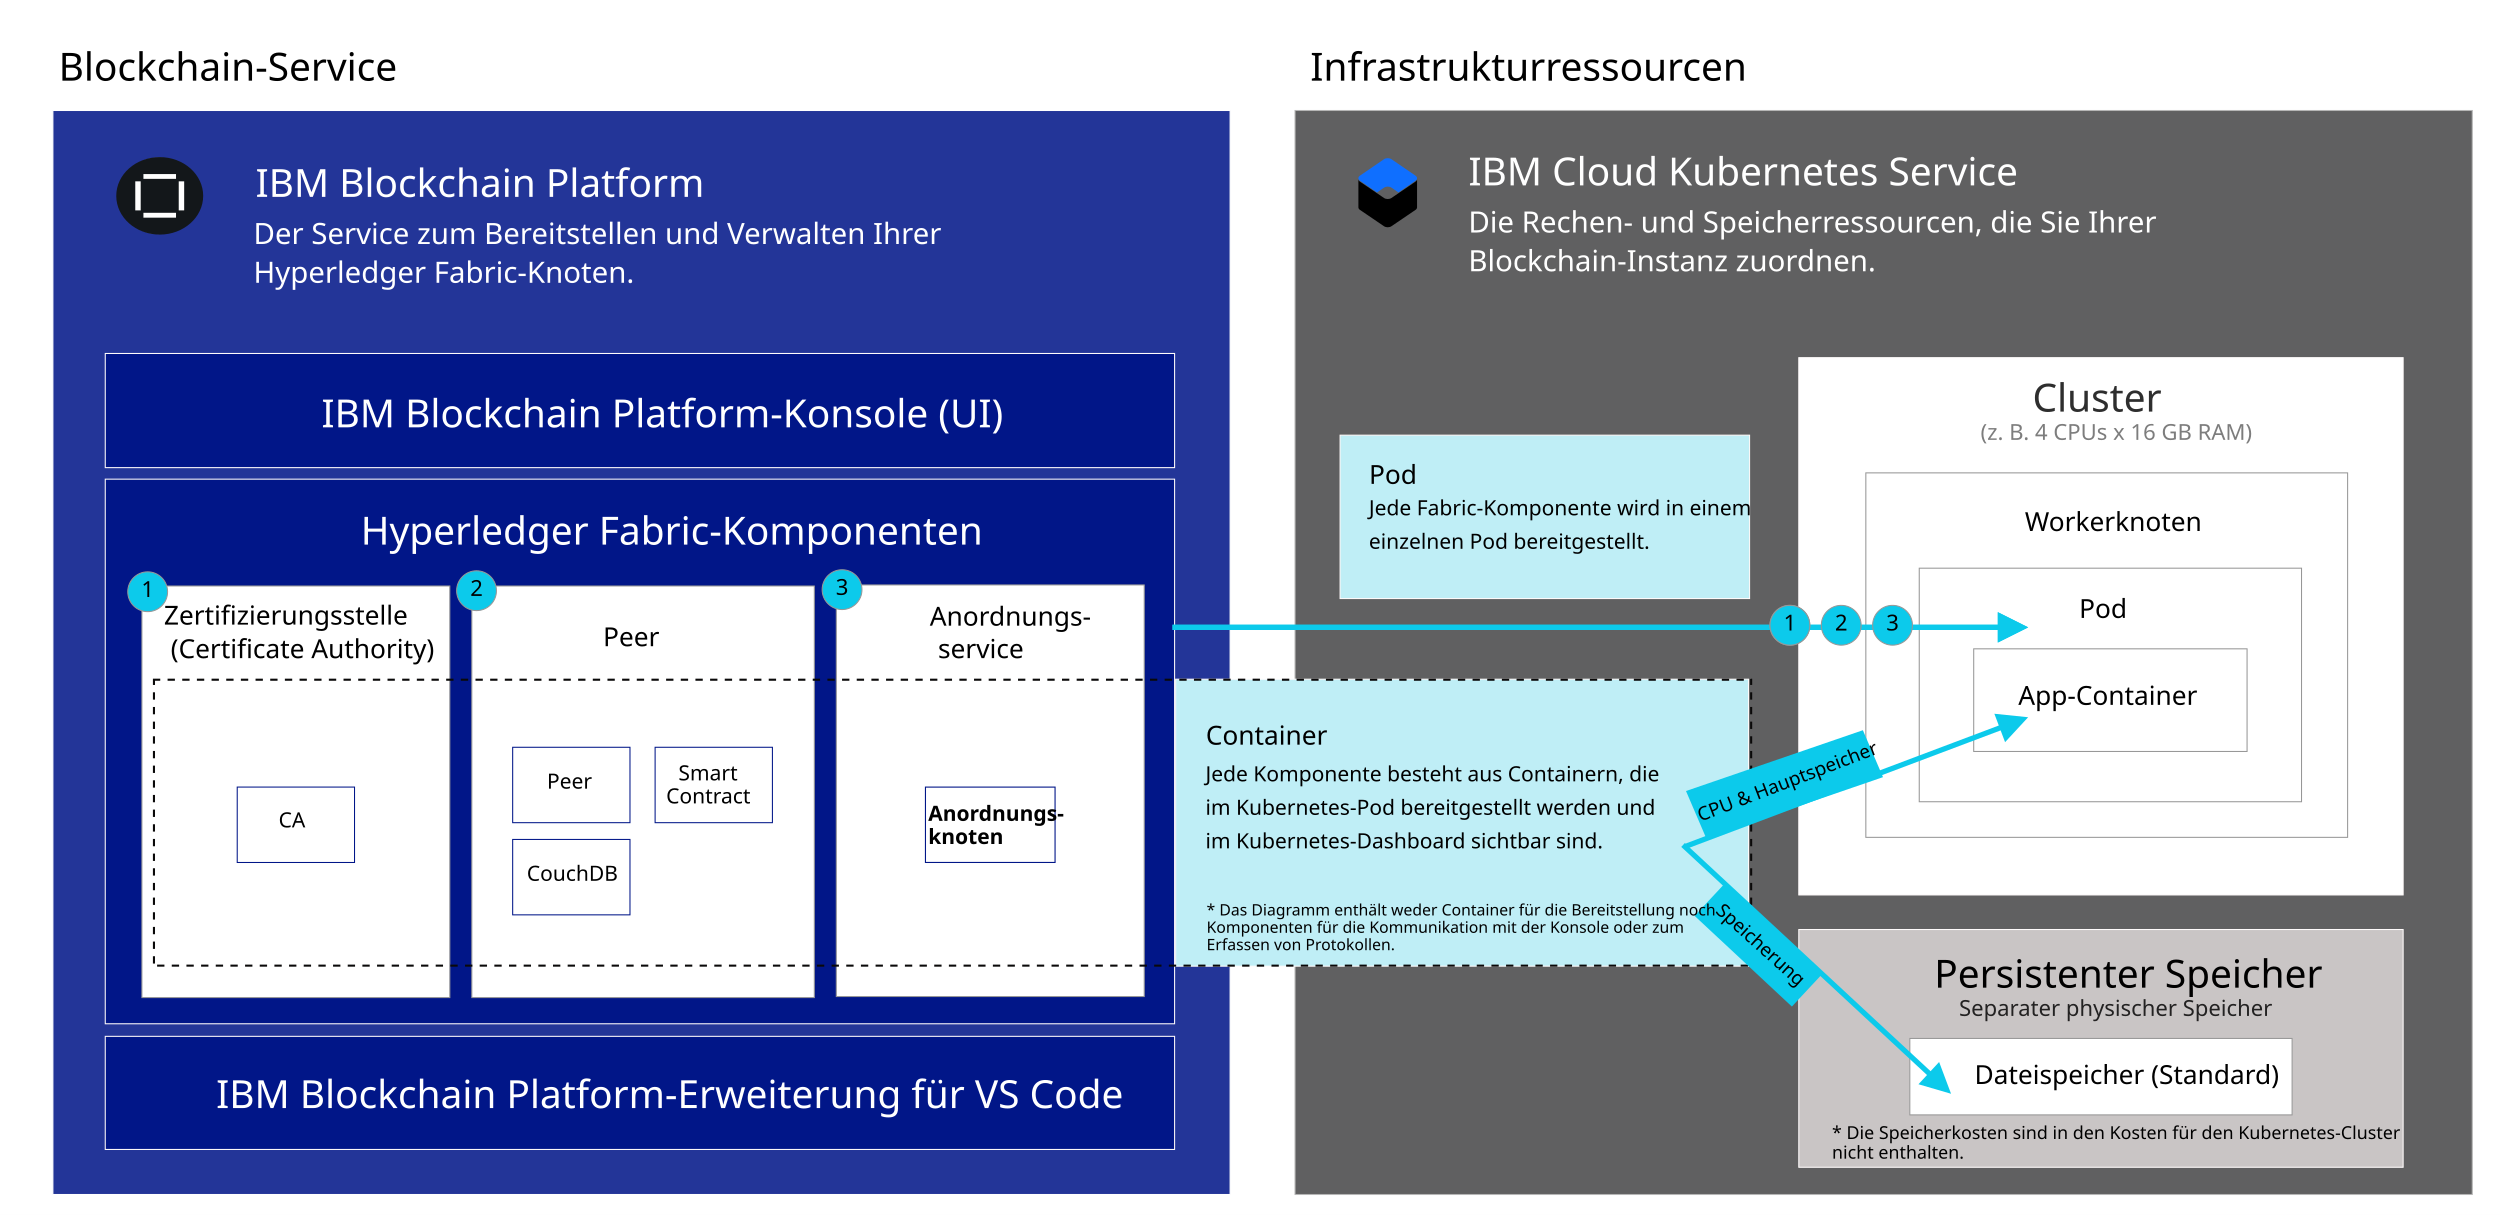
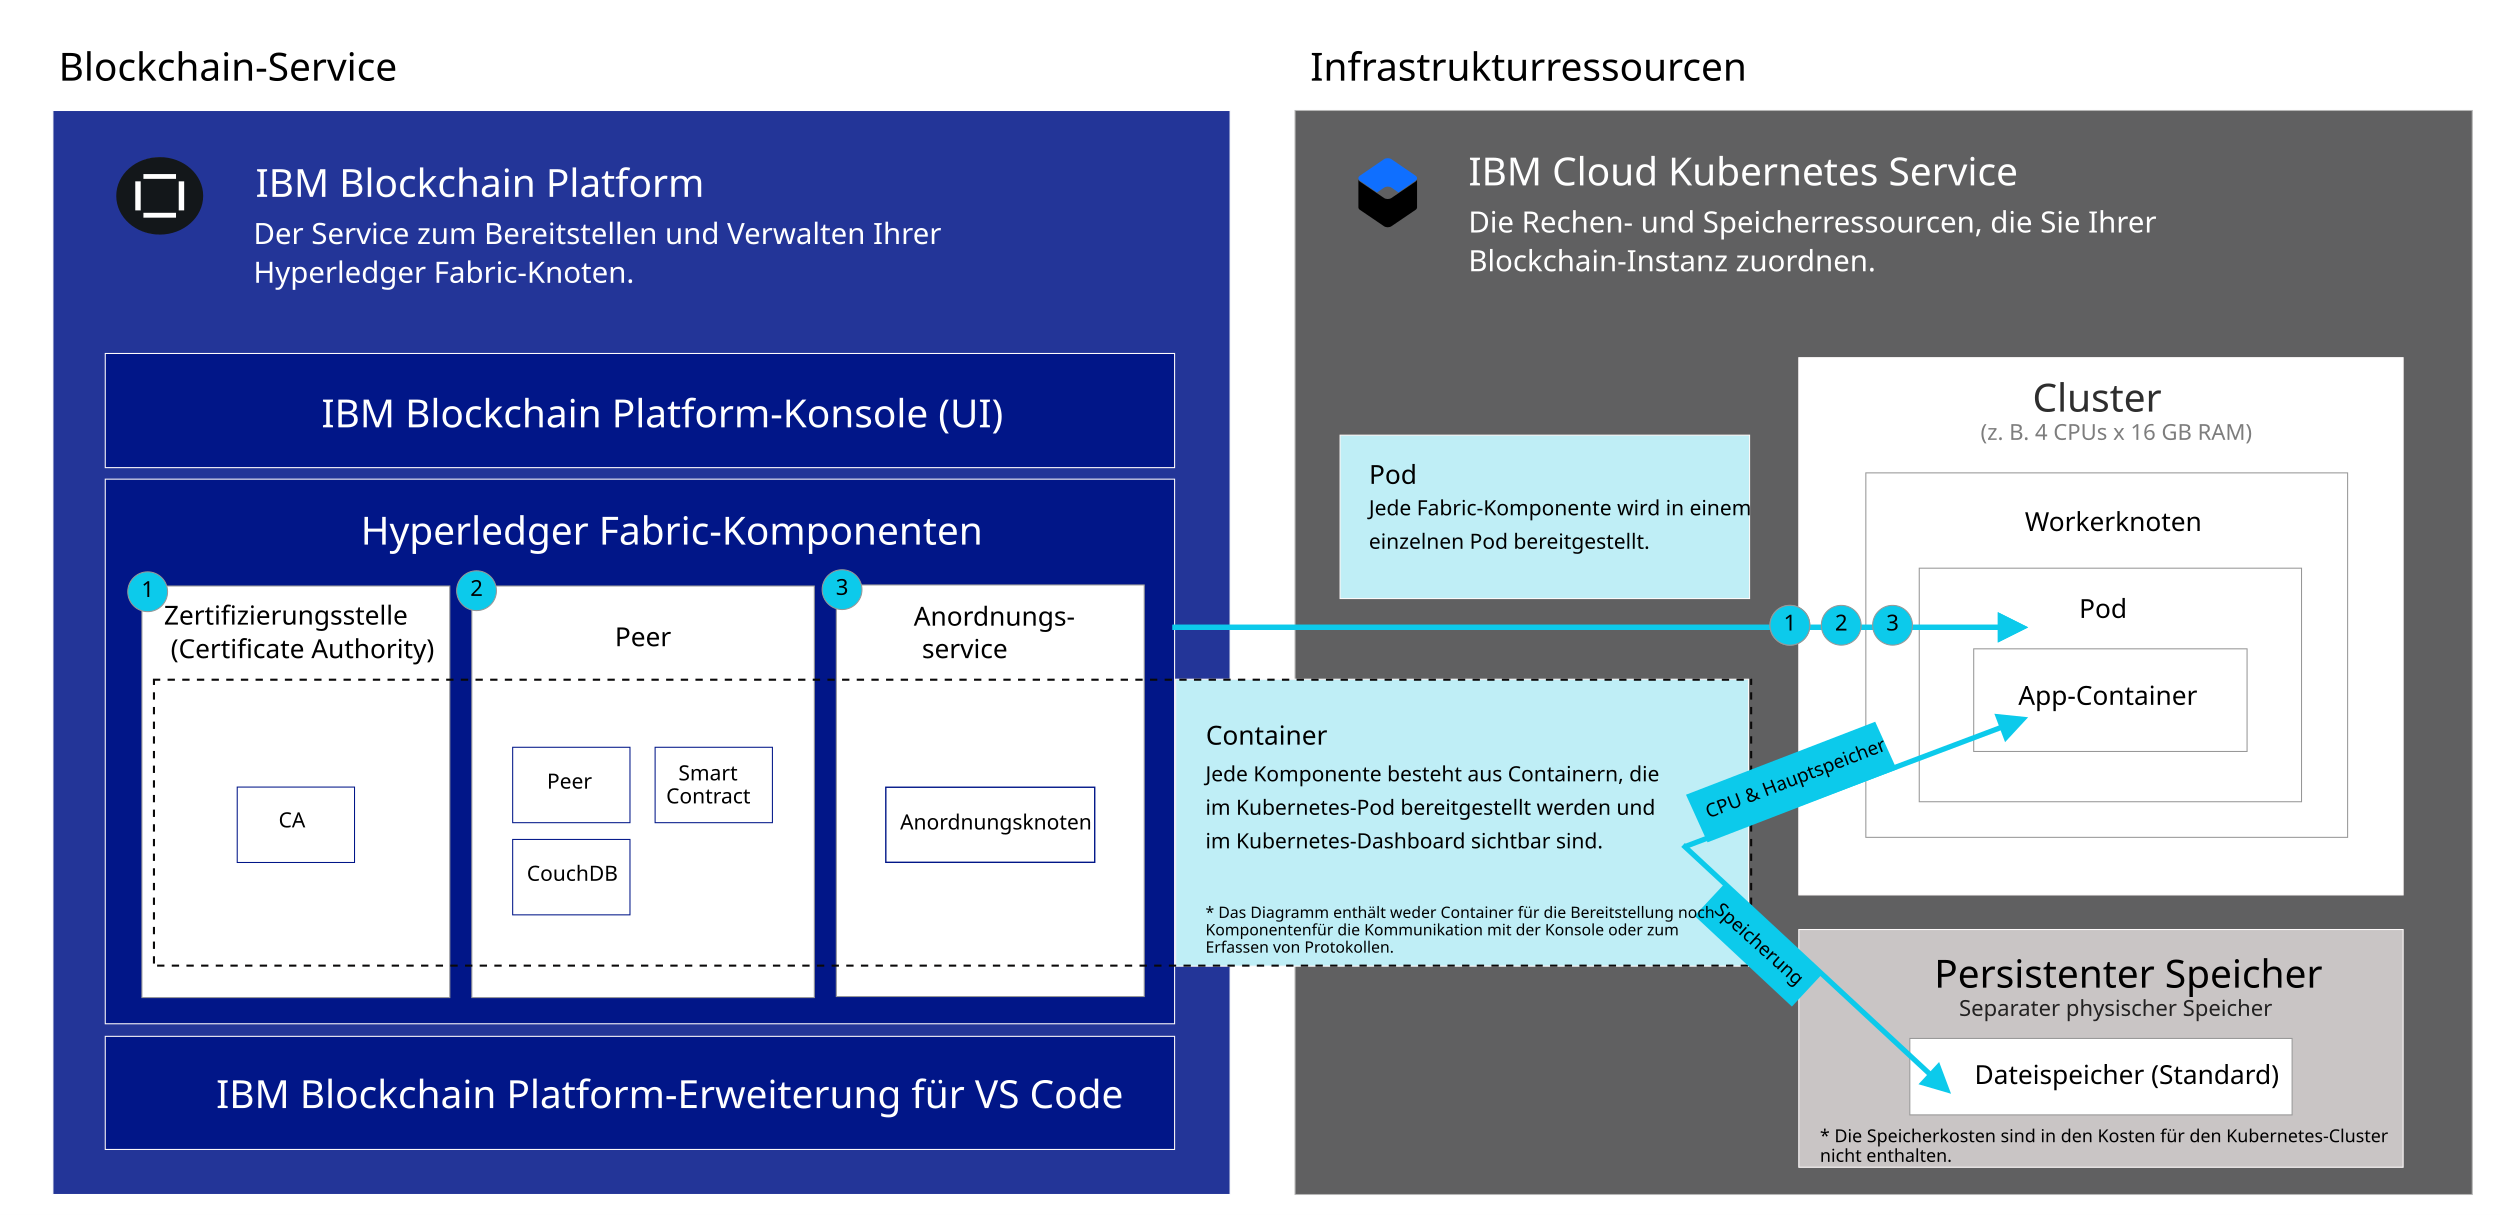
<svg xmlns="http://www.w3.org/2000/svg" xmlns:xlink="http://www.w3.org/1999/xlink" width="2387px" height="1160px" viewBox="0 0 2387 1160" version="1.1" id="svg267">
  <defs id="defs10">
    <rect id="path-1" x="146" y="648" width="1527" height="275" />
    <mask id="mask-2" maskContentUnits="userSpaceOnUse" maskUnits="objectBoundingBox" x="0" y="0" width="1527" height="275" fill="white">
      <use xlink:href="#path-1" id="use7" />
    </mask>
  </defs>
  <rect style="fill:#ffffff;fill-rule:evenodd;stroke:none;stroke-width:1" id="rect12" height="1160" width="2387" y="0" x="0" />
  <g style="opacity:0.867;fill:none;fill-rule:evenodd;stroke:none;stroke-width:1" transform="translate(50,105)" id="Group">
    <rect style="fill:#011688;stroke:#ffffff" height="1035" width="1124" y="0.5" x="0.5" id="Rectangle" />
    <text style="font-weight:500;font-size:37.07px;font-family:IBMPlexSans-SemiBold, 'IBM Plex Sans';fill:#ffffff" font-weight="500" font-size="37.07" id="IBM-Blockchain-Platf">
      <tspan id="tspan15" y="83" x="193.977">IBM Blockchain Platform</tspan>
    </text>
    <text style="font-weight:normal;font-size:28.07px;font-family:IBMPlexSans, 'IBM Plex Sans';fill:#ffffff" font-weight="normal" font-size="28.07" id="The-service-that-all">
      <tspan id="tspan18" y="128" x="192">Der Service zum Bereitstellen und Verwalten Ihrer</tspan>
      <tspan id="tspan20" y="165" x="192">Hyperledger Fabric-Knoten.</tspan>
    </text>
  </g>
  <g style="fill:none;fill-rule:evenodd;stroke:none;stroke-width:1" transform="translate(100,151)" id="g27">
    <circle style="fill:#ffffff;stroke:#979797" r="36" cy="36" cx="51" id="Oval" />
    <rect style="fill:#011688;stroke:#fffcfc" height="109" width="1021" y="186.5" x="0.5" id="rect25" />
  </g>
  <g style="fill:#011688;fill-rule:evenodd;stroke:#fffafa;stroke-width:1" transform="translate(100,989)" id="g31">
    <rect height="108" width="1021" y="0.5" x="0.5" id="rect29" />
  </g>
  <g id="g35" style="fill:#011688;fill-rule:evenodd;stroke:#fffbfb;stroke-width:1" transform="translate(100,457)">
    <rect id="rect33" x="0.5" y="0.5" width="1021" height="520" />
  </g>
  <g id="g39" transform="translate(135,559)" style="fill:#ffffff;fill-rule:evenodd;stroke:#979797;stroke-width:1">
    <rect id="rect37" x="0.5" y="0.5" width="294" height="393" />
  </g>
  <g id="g43" transform="translate(450,559)" style="fill:#ffffff;fill-rule:evenodd;stroke:#979797;stroke-width:1">
    <rect id="rect41" x="0.5" y="0.5" width="327" height="393" />
  </g>
  <g id="g47" transform="translate(798,558)" style="fill:#ffffff;fill-rule:evenodd;stroke:#979797;stroke-width:1">
    <rect id="rect45" x="0.5" y="0.5" width="294" height="393" />
  </g>
  <text id="Hyperledger-Fabric-C" font-size="37.07" font-weight="500" style="font-weight:500;font-size:37.07px;font-family:IBMPlexSans-SemiBold, 'IBM Plex Sans';fill:#ffffff;fill-rule:evenodd;stroke:none;stroke-width:1" x="100" y="457">
    <tspan x="344.42" y="520" id="tspan49">Hyperledger Fabric-Komponenten</tspan>
  </text>
  <text id="Certificate-Authorit" font-size="25.07" font-weight="500" line-spacing="32" style="font-weight:500;font-size:25.07px;font-family:IBMPlexSans-SemiBold, 'IBM Plex Sans';fill:#000000;fill-rule:evenodd;stroke:none;stroke-width:1" x="35.368" y="457">
    <tspan x="156.515" y="596.395" id="tspan52">Zertifizierungsstelle</tspan>
    <tspan x="162.97" y="628.395" id="tspan54">(Certificate Authority)</tspan>
  </text>
  <text id="CA" font-size="20.07" font-weight="500" line-spacing="32" style="font-weight:500;font-size:20.07px;font-family:IBMPlexSans-SemiBold, 'IBM Plex Sans';fill:#000000;fill-rule:evenodd;stroke:none;stroke-width:1" x="100" y="457">
    <tspan x="266" y="790" id="tspan57">CA</tspan>
  </text>
  <g style="fill:none;fill-rule:evenodd;stroke:none;stroke-width:1" id="Group-2" transform="translate(489,713)">
    <g id="g62" style="fill:#ffffff;stroke:#011688">
      <rect id="rect60" x="0.5" y="0.5" width="112" height="72" />
    </g>
    <text id="Peer" font-size="20.07" font-weight="500" line-spacing="32" style="font-weight:500;font-size:20.07px;font-family:IBMPlexSans-SemiBold, 'IBM Plex Sans';fill:#000000">
      <tspan x="33.235" y="40" id="tspan64">Peer</tspan>
    </text>
  </g>
  <rect id="rect68" x="226.5" y="751.5" width="112" height="72" style="fill:none;fill-rule:evenodd;stroke:#011688;stroke-width:1" />
-   <rect id="rect70" x="883.628" y="751.525" width="123.743" height="71.949" style="fill:none;fill-rule:evenodd;stroke:#011688;stroke-width:1.051" />
+   <g id="g1268" transform="translate(-43.90017)">
+     <rect style="fill:none;fill-rule:evenodd;stroke:#011688;stroke-width:1.331" height="71.669" width="199.469" y="751.666" x="889.666" id="rect70" />
+     <text y="457" x="93.344" style="font-weight:500;font-size:20.07px;font-family:IBMPlexSans-SemiBold, 'IBM Plex Sans';fill:#000000;fill-rule:evenodd;stroke:none;stroke-width:1" line-spacing="32" font-weight="500" font-size="20.07" id="Orderer">
+       <tspan id="tspan72" y="792" x="903.344">Anordnungsknoten</tspan>
+     </text>
+   </g>
  <g id="g77" transform="translate(625,713)" style="fill:#ffffff;fill-rule:evenodd;stroke:#011688;stroke-width:1">
    <rect id="rect75" x="0.5" y="0.5" width="112" height="72" />
  </g>
  <text id="Smart-Contract" font-size="20.07" font-weight="500" line-spacing="22" style="font-weight:500;font-size:20.07px;font-family:IBMPlexSans-SemiBold, 'IBM Plex Sans';fill:#000000;fill-rule:evenodd;stroke:none;stroke-width:1" x="100" y="457">
    <tspan x="647.73" y="745.1" id="tspan79">Smart</tspan>
    <tspan x="636.03" y="767.1" id="tspan81">Contract</tspan>
  </text>
  <g id="g86" transform="translate(489,801)" style="fill:#ffffff;fill-rule:evenodd;stroke:#011688;stroke-width:1">
    <rect id="rect84" x="0.5" y="0.5" width="112" height="72" />
  </g>
  <text id="CouchDB" font-size="20.07" font-weight="500" line-spacing="32" style="font-weight:500;font-size:20.07px;font-family:IBMPlexSans-SemiBold, 'IBM Plex Sans';fill:#000000;fill-rule:evenodd;stroke:none;stroke-width:1" x="100" y="457">
    <tspan x="503" y="841" id="tspan88">CouchDB</tspan>
  </text>
-   <text id="text93" font-size="25.07" font-weight="500" style="font-weight:500;font-size:25.07px;font-family:IBMPlexSans-SemiBold, 'IBM Plex Sans';fill:#000000;fill-rule:evenodd;stroke:none;stroke-width:1" x="100" y="457">
-     <tspan x="575.8" y="617" id="tspan91">Peer</tspan>
-   </text>
-   <text id="Ordering-Service" font-size="25.07" font-weight="500" line-spacing="31" style="font-weight:500;font-size:25.07px;font-family:IBMPlexSans-SemiBold, 'IBM Plex Sans';fill:#000000;fill-rule:evenodd;stroke:none;stroke-width:1" x="100" y="457">
-     <tspan x="887.762" y="597.395" id="tspan95">Anordnungs-</tspan>
-     <tspan x="895.584" y="628.395" id="tspan97">service</tspan>
+   <text id="text93" font-size="25.07" font-weight="500" style="font-weight:500;font-size:25.07px;font-family:IBMPlexSans-SemiBold, 'IBM Plex Sans';fill:#000000;fill-rule:evenodd;stroke:none;stroke-width:1" x="111.272" y="457">
+     <tspan x="587.073" y="617" id="tspan91">Peer</tspan>
+   </text>
+   <text id="Ordering-Service" font-size="25.07" font-weight="500" line-spacing="31" style="font-weight:500;font-size:25.07px;font-family:IBMPlexSans-SemiBold, 'IBM Plex Sans';fill:#000000;fill-rule:evenodd;stroke:none;stroke-width:1" x="84.675" y="457">
+     <tspan x="872.438" y="597.395" id="tspan95">Anordnungs-</tspan>
+     <tspan x="880.26" y="628.395" id="tspan97">service</tspan>
  </text>
  <g style="fill:none;fill-rule:evenodd;stroke:none;stroke-width:1" transform="translate(1236,105)" id="g147">
    <rect style="opacity:0.704;fill:#1e1e1f;stroke:#979797" height="1035" width="1124" y="0.5" x="0.5" id="rect101" />
    <g transform="translate(481,236)" id="Group-6">
      <rect style="fill:#ffffff;stroke:#fffbfb" height="513" width="577" y="0.5" x="0.5" id="rect103" />
      <rect style="fill:#c9c5c5;stroke:#fffbfb" height="227" width="577" y="546.5" x="0.5" id="rect105" />
      <g style="fill:#ffffff;stroke:#979797" transform="translate(64,110)" id="g108">
        <rect height="348" width="460" y="0.5" x="0.5" id="Rectangle-2" />
      </g>
      <text style="font-weight:500;font-size:37.07px;font-family:IBMPlexSans-SemiBold, 'IBM Plex Sans';fill:#2e2e2e" font-weight="500" font-size="37.07" id="Cluster">
        <tspan id="tspan110" y="52" x="223.667">Cluster</tspan>
      </text>
      <text style="font-weight:500;font-size:37.07px;font-family:IBMPlexSans-SemiBold, 'IBM Plex Sans';fill:#000000" font-weight="500" font-size="37.07" id="Persistent-storage">
        <tspan id="tspan113" y="602" x="129.824">Persistenter Speicher</tspan>
      </text>
      <text style="font-weight:500;font-size:21.07px;font-family:IBMPlexSans-SemiBold, 'IBM Plex Sans';opacity:0.625;fill:#2e2e2e" font-weight="500" font-size="21.07" id="(ex:-4-CPU-x-16GB-RA">
        <tspan id="tspan116" y="79" x="174.019">(z. B. 4 CPUs x 16 GB RAM)</tspan>
      </text>
      <text style="font-weight:500;font-size:21.07px;font-family:IBMPlexSans-SemiBold, 'IBM Plex Sans';opacity:0.826;fill:#000000" font-weight="500" font-size="21.07" id="Separate,-physical-s">
        <tspan id="tspan119" y="629" x="153.478">Separater physischer Speicher</tspan>
      </text>
      <text style="font-weight:500;font-size:25.07px;font-family:IBMPlexSans-SemiBold, 'IBM Plex Sans';fill:#000000" font-weight="500" font-size="25.07" id="Worker-node">
        <tspan id="tspan122" y="166" x="216.33">Workerknoten</tspan>
      </text>
      <g style="fill:#ffffff;stroke:#979797" transform="translate(115,201)" id="g127">
        <rect height="223" width="365" y="0.5" x="0.5" id="rect125" />
      </g>
      <g style="fill:#ffffff;stroke:#979797" transform="translate(167,278)" id="g131">
        <rect height="98" width="261" y="0.5" x="0.5" id="rect129" />
      </g>
      <text style="font-weight:500;font-size:25.07px;font-family:IBMPlexSans-SemiBold, 'IBM Plex Sans';fill:#000000" font-weight="500" font-size="25.07" id="Pod">
        <tspan id="tspan133" y="249" x="268.138">Pod</tspan>
      </text>
      <text style="font-weight:500;font-size:25.07px;font-family:IBMPlexSans-SemiBold, 'IBM Plex Sans';fill:#000000" font-weight="500" font-size="25.07" id="App-containers">
        <tspan id="tspan136" y="332" x="210.08">App-Container</tspan>
      </text>
      <g style="fill:#ffffff;stroke:#979797" transform="translate(106,650)" id="g141">
        <rect height="73" width="365" y="0.5" x="0.5" id="rect139" />
      </g>
      <text style="font-weight:500;font-size:25.07px;font-family:IBMPlexSans-SemiBold, 'IBM Plex Sans';fill:#000000" font-weight="500" font-size="25.07" id="File-storage-(defaul">
        <tspan id="tspan143" y="694" x="168.275">Dateispeicher (Standard)</tspan>
      </text>
    </g>
  </g>
  <rect style="fill:#bfeef6;fill-rule:evenodd;stroke:#fffbfb;stroke-width:1" height="274" width="547" y="648.5" x="1122.5" id="rect149" />
  <use height="100%" width="100%" y="0" x="0" style="fill:none;fill-rule:evenodd;stroke:#0a0909;stroke-width:4;stroke-dasharray:7" xlink:href="#path-1" mask="url(#mask-2)" id="use151" />
  <text style="font-weight:500;font-size:25.07px;font-family:IBMPlexSans-SemiBold, 'IBM Plex Sans';fill:#000000;fill-rule:evenodd;stroke:none;stroke-width:1" font-weight="500" font-size="25.07" id="Containers">
    <tspan id="tspan153" y="711" x="1151.324">Container</tspan>
  </text>
  <text style="font-weight:500;font-size:37.07px;font-family:IBMPlexSans-SemiBold, 'IBM Plex Sans';fill:#000000;fill-rule:evenodd;stroke:none;stroke-width:1" font-weight="500" font-size="37.07" id="Blockchain-Service">
    <tspan id="tspan156" y="77" x="56.004">Blockchain-Service</tspan>
  </text>
  <text style="font-weight:500;font-size:37.07px;font-family:IBMPlexSans-SemiBold, 'IBM Plex Sans';fill:#ffffff;fill-rule:evenodd;stroke:none;stroke-width:1" font-weight="500" font-size="37.07" id="text161">
    <tspan id="tspan159" y="408" x="306.897">IBM Blockchain Platform-Konsole (UI)</tspan>
  </text>
  <text style="font-weight:500;font-size:37.07px;font-family:IBMPlexSans-SemiBold, 'IBM Plex Sans';fill:#ffffff;fill-rule:evenodd;stroke:none;stroke-width:1" font-weight="500" font-size="37.07" id="text165">
    <tspan id="tspan163" y="1058" x="206.342">IBM Blockchain Platform-Erweiterung für VS Code</tspan>
  </text>
  <text style="font-weight:500;font-size:37.07px;font-family:IBMPlexSans-SemiBold, 'IBM Plex Sans';fill:#000000;fill-rule:evenodd;stroke:none;stroke-width:1" font-weight="500" font-size="37.07" id="Infrastructure-resou">
    <tspan id="tspan167" y="77" x="1251.054">Infrastrukturressourcen</tspan>
  </text>
  <text style="font-weight:500;font-size:37.07px;font-family:IBMPlexSans-SemiBold, 'IBM Plex Sans';fill:#ffffff;fill-rule:evenodd;stroke:none;stroke-width:1" font-weight="500" font-size="37.07" id="IBM-Cloud-Kubernetes">
    <tspan id="tspan170" y="177" x="1402.045">IBM Cloud Kubernetes Service</tspan>
  </text>
  <text style="font-weight:normal;font-size:28.07px;font-family:IBMPlexSans, 'IBM Plex Sans';fill:#ffffff;fill-rule:evenodd;stroke:none;stroke-width:1" font-weight="normal" font-size="28.07" id="Your-compute-and-mem">
    <tspan id="tspan173" y="222" x="1402">Die Rechen- und Speicherressourcen, die Sie Ihrer</tspan>
    <tspan id="tspan175" y="259" x="1402">Blockchain-Instanz zuordnen.</tspan>
  </text>
  <g style="fill:none;fill-rule:nonzero;stroke:none;stroke-width:1" transform="translate(1297,151)" id="container-service-logo-3aec89a836">
    <path style="fill:#000000" id="Path" d="m 0,20 c 0,0.875 0.489,1.75 1.466,2.414 L 24.445,38.03 c 1.954,1.328 5.153,1.328 7.107,0 L 54.534,22.416 C 55.511,21.752 56,20.877 56,20.002 v 26.974 c 0,0.875 -0.489,1.75 -1.466,2.415 L 31.553,65.004 c -1.955,1.328 -5.153,1.328 -7.107,0 L 1.466,49.388 C 0.489,48.724 0,47.849 0,46.973 Z" />
    <path style="fill:#0f6fff" id="path179" d="m 0,19.172 c 0,0.881 0.489,1.763 1.466,2.431 l 16.297,11.152 6.685,-4.574 c 1.955,-1.337 5.153,-1.337 7.107,0 l 6.683,4.575 16.296,-11.151 C 55.511,20.937 56,20.056 56,19.174 v -0.012 c 0,-0.882 -0.489,-1.763 -1.466,-2.432 L 31.556,1.003 C 29.6,-0.334 26.403,-0.334 24.448,1.002 L 1.467,16.727 C 0.489,17.396 0,18.278 0,19.159 V 46 Z" />
  </g>
  <path style="fill:#0ccaeb;fill-rule:nonzero;stroke:none;stroke-width:1" d="m 1907.5,601.5 h -788 v -5 h 788 v -12 l 29,14.5 -29,14.5 z" id="Line" />
  <path style="fill:#0ccaeb;fill-rule:nonzero;stroke:none;stroke-width:1" d="m 1907.5,601.5 h -788 v -5 h 788 v -12 l 29,14.5 -29,14.5 z" id="path183" />
  <path style="fill:#0ccaeb;fill-rule:nonzero;stroke:none;stroke-width:1" d="m 1839.911,1026.444 -234.659,-217.812 3.402,-3.665 234.659,217.812 8.164,-8.795 11.39,30.356 -31.119,-9.101 z" id="path185" />
  <path style="fill:#0ccaeb;fill-rule:nonzero;stroke:none;stroke-width:1" d="m 1910.213,697.391 -300.671,113.33 -1.764,-4.679 300.671,-113.33 -4.232,-11.229 32.251,3.34 -22.022,23.796 z" id="path187" />
  <circle style="fill:#0ccaeb;fill-rule:evenodd;stroke:#979797;stroke-width:1" r="19" cy="565" cx="141" id="circle189" />
  <text style="font-weight:400;font-size:21.07px;font-family:IBMPlexSans-Medium, 'IBM Plex Sans';fill:#000000;fill-rule:evenodd;stroke:none;stroke-width:1" line-spacing="32" font-weight="400" font-size="21.07" id="1">
    <tspan id="tspan191" y="570" x="135">1</tspan>
  </text>
  <circle style="fill:#0ccaeb;fill-rule:evenodd;stroke:#979797;stroke-width:1" r="19" cy="597" cx="1709" id="circle194" />
  <text style="font-weight:400;font-size:21.07px;font-family:IBMPlexSans-Medium, 'IBM Plex Sans';fill:#000000;fill-rule:evenodd;stroke:none;stroke-width:1" line-spacing="32" font-weight="400" font-size="21.07" id="text198">
    <tspan id="tspan196" y="602" x="1703">1</tspan>
  </text>
  <circle style="fill:#0ccaeb;fill-rule:evenodd;stroke:#979797;stroke-width:1" r="19" cy="597" cx="1709" id="circle200" />
  <text style="font-weight:400;font-size:21.07px;font-family:IBMPlexSans-Medium, 'IBM Plex Sans';fill:#000000;fill-rule:evenodd;stroke:none;stroke-width:1" line-spacing="32" font-weight="400" font-size="21.07" id="text204">
    <tspan id="tspan202" y="602" x="1703">1</tspan>
  </text>
  <circle style="fill:#0ccaeb;fill-rule:evenodd;stroke:#979797;stroke-width:1" r="19" cy="597" cx="1758" id="circle206" />
  <text style="font-weight:400;font-size:21.07px;font-family:IBMPlexSans-Medium, 'IBM Plex Sans';fill:#000000;fill-rule:evenodd;stroke:none;stroke-width:1" line-spacing="32" font-weight="400" font-size="21.07" id="2">
    <tspan id="tspan208" y="602" x="1752">2</tspan>
  </text>
  <circle style="fill:#0ccaeb;fill-rule:evenodd;stroke:#979797;stroke-width:1" r="19" cy="597" cx="1807" id="circle211" />
  <text style="font-weight:400;font-size:21.07px;font-family:IBMPlexSans-Medium, 'IBM Plex Sans';fill:#000000;fill-rule:evenodd;stroke:none;stroke-width:1" line-spacing="32" font-weight="400" font-size="21.07" id="3">
    <tspan id="tspan213" y="602" x="1801">3</tspan>
  </text>
  <circle style="fill:#0ccaeb;fill-rule:evenodd;stroke:#979797;stroke-width:1" r="19" cy="564" cx="455" id="circle216" />
  <text style="font-weight:400;font-size:21.07px;font-family:IBMPlexSans-Medium, 'IBM Plex Sans';fill:#000000;fill-rule:evenodd;stroke:none;stroke-width:1" line-spacing="32" font-weight="400" font-size="21.07" id="text220">
    <tspan id="tspan218" y="569" x="449">2</tspan>
  </text>
  <circle style="fill:#0ccaeb;fill-rule:evenodd;stroke:#979797;stroke-width:1" r="19" cy="563" cx="804" id="circle222" />
  <text style="font-weight:400;font-size:21.07px;font-family:IBMPlexSans-Medium, 'IBM Plex Sans';fill:#000000;fill-rule:evenodd;stroke:none;stroke-width:1" line-spacing="32" font-weight="400" font-size="21.07" id="text226">
    <tspan id="tspan224" y="568" x="798">3</tspan>
  </text>
  <g style="fill:#13171a;fill-rule:nonzero;stroke:none;stroke-width:1" transform="translate(111,150)" id="IBP_2_0_Service_Tile_Icon">
    <path id="Shape" d="M 41.5,0 C 18.58,0 0,16.565 0,37 0,57.435 18.58,74 41.5,74 64.42,74 83,57.435 83,37 83,27.187 78.628,17.776 70.845,10.837 63.062,3.898 52.506,0 41.5,0 Z M 23.344,50.875 h -5.188 v -27.75 h 5.188 z m 33.719,6.938 h -31.125 v -4.625 h 31.125 z m 0,-37 h -31.125 v -4.625 h 31.125 z m 7.781,30.062 h -5.188 v -27.75 h 5.188 z" />
  </g>
  <text style="font-weight:normal;font-size:20.07px;font-family:IBMPlexSans, 'IBM Plex Sans';fill:#000000;fill-rule:evenodd;stroke:none;stroke-width:1" line-spacing="32" font-weight="normal" font-size="20.07" id="Each-component-consi">
    <tspan id="tspan230" y="746" x="1151">Jede Komponente besteht aus Containern, die</tspan>
    <tspan id="tspan232" y="778" x="1151">im Kubernetes-Pod bereitgestellt werden und</tspan>
    <tspan id="tspan234" y="810" x="1151">im Kubernetes-Dashboard sichtbar sind.</tspan>
  </text>
  <rect style="fill:#bfeef6;fill-rule:evenodd;stroke:#fffbfb;stroke-width:1" height="156" width="391" y="415.5" x="1279.5" id="rect242" />
  <text style="font-weight:500;font-size:25.07px;font-family:IBMPlexSans-SemiBold, 'IBM Plex Sans';fill:#000000;fill-rule:evenodd;stroke:none;stroke-width:1" font-weight="500" font-size="25.07" id="text246">
    <tspan id="tspan244" y="462" x="1307.138">Pod</tspan>
  </text>
-   <rect style="fill:#0ccaeb;fill-rule:evenodd;stroke:none;stroke-width:1.058" height="48.755" width="178.589" y="1240.934" x="1185.246" transform="matrix(0.9456868,-0.3250791,0.3939882,0.9191155,0,0)" id="rect248" />
-   <text style="font-weight:500;font-size:18.07px;font-family:IBMPlexSans-SemiBold, 'IBM Plex Sans';fill:#000000;fill-rule:evenodd;stroke:none;stroke-width:1" font-weight="500" font-size="18.07" transform="rotate(-21)" id="CPU-&amp;-Memory" x="-396.108" y="558.767">
-     <tspan id="tspan250" y="1314.325" x="1234.542">CPU &amp; Hauptspeicher</tspan>
+   <rect style="fill:#0ccaeb;fill-rule:evenodd;stroke:none;stroke-width:1.115" height="49.882" width="193.631" y="1289.356" x="1156.151" transform="matrix(0.9329914,-0.3598986,0.411916,0.9112218,0,0)" id="rect248" />
+   <text style="font-weight:500;font-size:18.07px;font-family:IBMPlexSans-SemiBold, 'IBM Plex Sans';fill:#000000;fill-rule:evenodd;stroke:none;stroke-width:1" font-weight="500" font-size="18.07" transform="rotate(-21)" id="CPU-&amp;-Memory" x="-387.746" y="558.605">
+     <tspan id="tspan250" y="1314.162" x="1242.903">CPU &amp; Hauptspeicher</tspan>
  </text>
  <rect style="fill:#0ccaeb;fill-rule:evenodd;stroke:none;stroke-width:1" height="43" width="127" y="-506.942" x="1779.703" transform="rotate(43)" id="rect253" />
-   <text style="font-weight:500;font-size:18.07px;font-family:IBMPlexSans-SemiBold, 'IBM Plex Sans';fill:#000000;fill-rule:evenodd;stroke:none;stroke-width:1" font-weight="500" font-size="18.07" transform="rotate(42)" id="Storage" x="153.122" y="-1357.929">
-     <tspan id="tspan255" y="-448.361" x="1799.474">Speicherung</tspan>
+   <text style="font-weight:500;font-size:18.07px;font-family:IBMPlexSans-SemiBold, 'IBM Plex Sans';fill:#000000;fill-rule:evenodd;stroke:none;stroke-width:1" font-weight="500" font-size="18.07" transform="rotate(42)" id="Storage" x="151.648" y="-1357.608">
+     <tspan id="tspan255" y="-448.04" x="1798">Speicherung</tspan>
  </text>
  <text style="font-weight:normal;font-size:20.07px;font-family:IBMPlexSans, 'IBM Plex Sans';fill:#000000;fill-rule:evenodd;stroke:none;stroke-width:1" line-spacing="32" font-weight="normal" font-size="20.07" id="Each-Fabric-componen">
    <tspan id="tspan258" y="492" x="1307">Jede Fabric-Komponente wird in einem</tspan>
    <tspan id="tspan260" y="524" x="1307">einzelnen Pod bereitgestellt.</tspan>
  </text>
-   <text xml:space="preserve" style="font-style:normal;font-variant:normal;font-weight:600;font-stretch:normal;font-size:20.069px;line-height:1.1;font-family:'IBM Plex Sans';-inkscape-font-specification:'IBM Plex Sans, Semi-Bold';font-variant-ligatures:normal;font-variant-caps:normal;font-variant-numeric:normal;font-feature-settings:normal;text-align:start;letter-spacing:0px;word-spacing:0px;writing-mode:lr-tb;text-anchor:start;fill:#000000;fill-opacity:1;stroke:none" x="886.275" y="783.767" id="text1271">
-     <tspan id="tspan1269" x="886.275" y="783.767">Anordnungs-</tspan>
-     <tspan x="886.275" y="805.843" id="tspan1273">knoten</tspan>
-   </text>
-   <text xml:space="preserve" style="font-style:normal;font-variant:normal;font-weight:normal;font-stretch:normal;font-size:17.069px;line-height:1.1;font-family:'IBM Plex Sans';-inkscape-font-specification:'IBM Plex Sans, Normal';font-variant-ligatures:normal;font-variant-caps:normal;font-variant-numeric:normal;font-feature-settings:normal;text-align:start;letter-spacing:0px;word-spacing:0px;writing-mode:lr-tb;text-anchor:start;fill:#000000;fill-opacity:1;stroke:none" x="1749.159" y="1087.523" id="text1281">
-     <tspan id="tspan1279" x="1749.159" y="1087.523">* Die Speicherkosten sind in den Kosten für den Kubernetes-Cluster</tspan>
-     <tspan x="1749.159" y="1106.299" id="tspan1283">nicht enthalten.</tspan>
-   </text>
-   <text xml:space="preserve" style="font-style:normal;font-variant:normal;font-weight:normal;font-stretch:normal;font-size:15.069px;line-height:1.1;font-family:'IBM Plex Sans';-inkscape-font-specification:'IBM Plex Sans, Normal';font-variant-ligatures:normal;font-variant-caps:normal;font-variant-numeric:normal;font-feature-settings:normal;text-align:start;letter-spacing:0px;word-spacing:0px;writing-mode:lr-tb;text-anchor:start;fill:#000000;fill-opacity:1;stroke:none" x="1152" y="874.072" id="text4984">
-     <tspan id="tspan4982" x="1152" y="874.072">* Das Diagramm enthält weder Container für die Bereitstellung noch</tspan>
-     <tspan x="1152" y="890.648" id="tspan4986">Komponenten für die Kommunikation mit der Konsole oder zum</tspan>
-     <tspan x="1152" y="907.224" id="tspan4988">Erfassen von Protokollen.</tspan>
+   <text xml:space="preserve" style="font-style:normal;font-variant:normal;font-weight:normal;font-stretch:normal;font-size:15.069px;line-height:1.1;font-family:IBMPlexSans, 'IBM Plex Sans';-inkscape-font-specification:'IBMPlexSans, IBM Plex Sans, Normal';font-variant-ligatures:normal;font-variant-caps:normal;font-variant-numeric:normal;font-feature-settings:normal;text-align:start;letter-spacing:0px;word-spacing:0px;writing-mode:lr-tb;text-anchor:start;fill:#000000;fill-opacity:1;stroke:none" x="1151.019" y="876.462" id="text1276">
+     <tspan id="tspan1274" x="1151.019" y="876.462">* Das Diagramm enthält weder Container für die Bereitstellung noch</tspan>
+     <tspan x="1151.019" y="893.038" id="tspan1278">Komponentenfür die Kommunikation mit der Konsole oder zum </tspan>
+     <tspan x="1151.019" y="909.614" id="tspan1280">Erfassen von Protokollen.</tspan>
+   </text>
+   <text xml:space="preserve" style="font-style:normal;font-variant:normal;font-weight:normal;font-stretch:normal;font-size:17.069px;line-height:1.1;font-family:IBMPlexSans, 'IBM Plex Sans';-inkscape-font-specification:'IBMPlexSans, IBM Plex Sans, Normal';font-variant-ligatures:normal;font-variant-caps:normal;font-variant-numeric:normal;font-feature-settings:normal;text-align:start;letter-spacing:0px;word-spacing:0px;writing-mode:lr-tb;text-anchor:start;fill:#000000;fill-opacity:1;stroke:none" x="1657.724" y="1204.555" id="text1288">
+     <tspan id="tspan1286" x="1657.724" y="1218.723" />
+   </text>
+   <text xml:space="preserve" style="font-style:normal;font-variant:normal;font-weight:normal;font-stretch:normal;font-size:17.069px;line-height:1.1;font-family:IBMPlexSans, 'IBM Plex Sans';-inkscape-font-specification:'IBMPlexSans, IBM Plex Sans, Normal';font-variant-ligatures:normal;font-variant-caps:normal;font-variant-numeric:normal;font-feature-settings:normal;text-align:start;letter-spacing:0px;word-spacing:0px;writing-mode:lr-tb;text-anchor:start;fill:#000000;fill-opacity:1;stroke:none" x="1737.661" y="1090.546" id="text1292">
+     <tspan id="tspan1290" x="1737.661" y="1090.546">* Die Speicherkosten sind in den Kosten für den Kubernetes-Cluster</tspan>
+     <tspan x="1737.661" y="1109.322" id="tspan1294">nicht enthalten.</tspan>
  </text>
</svg>
